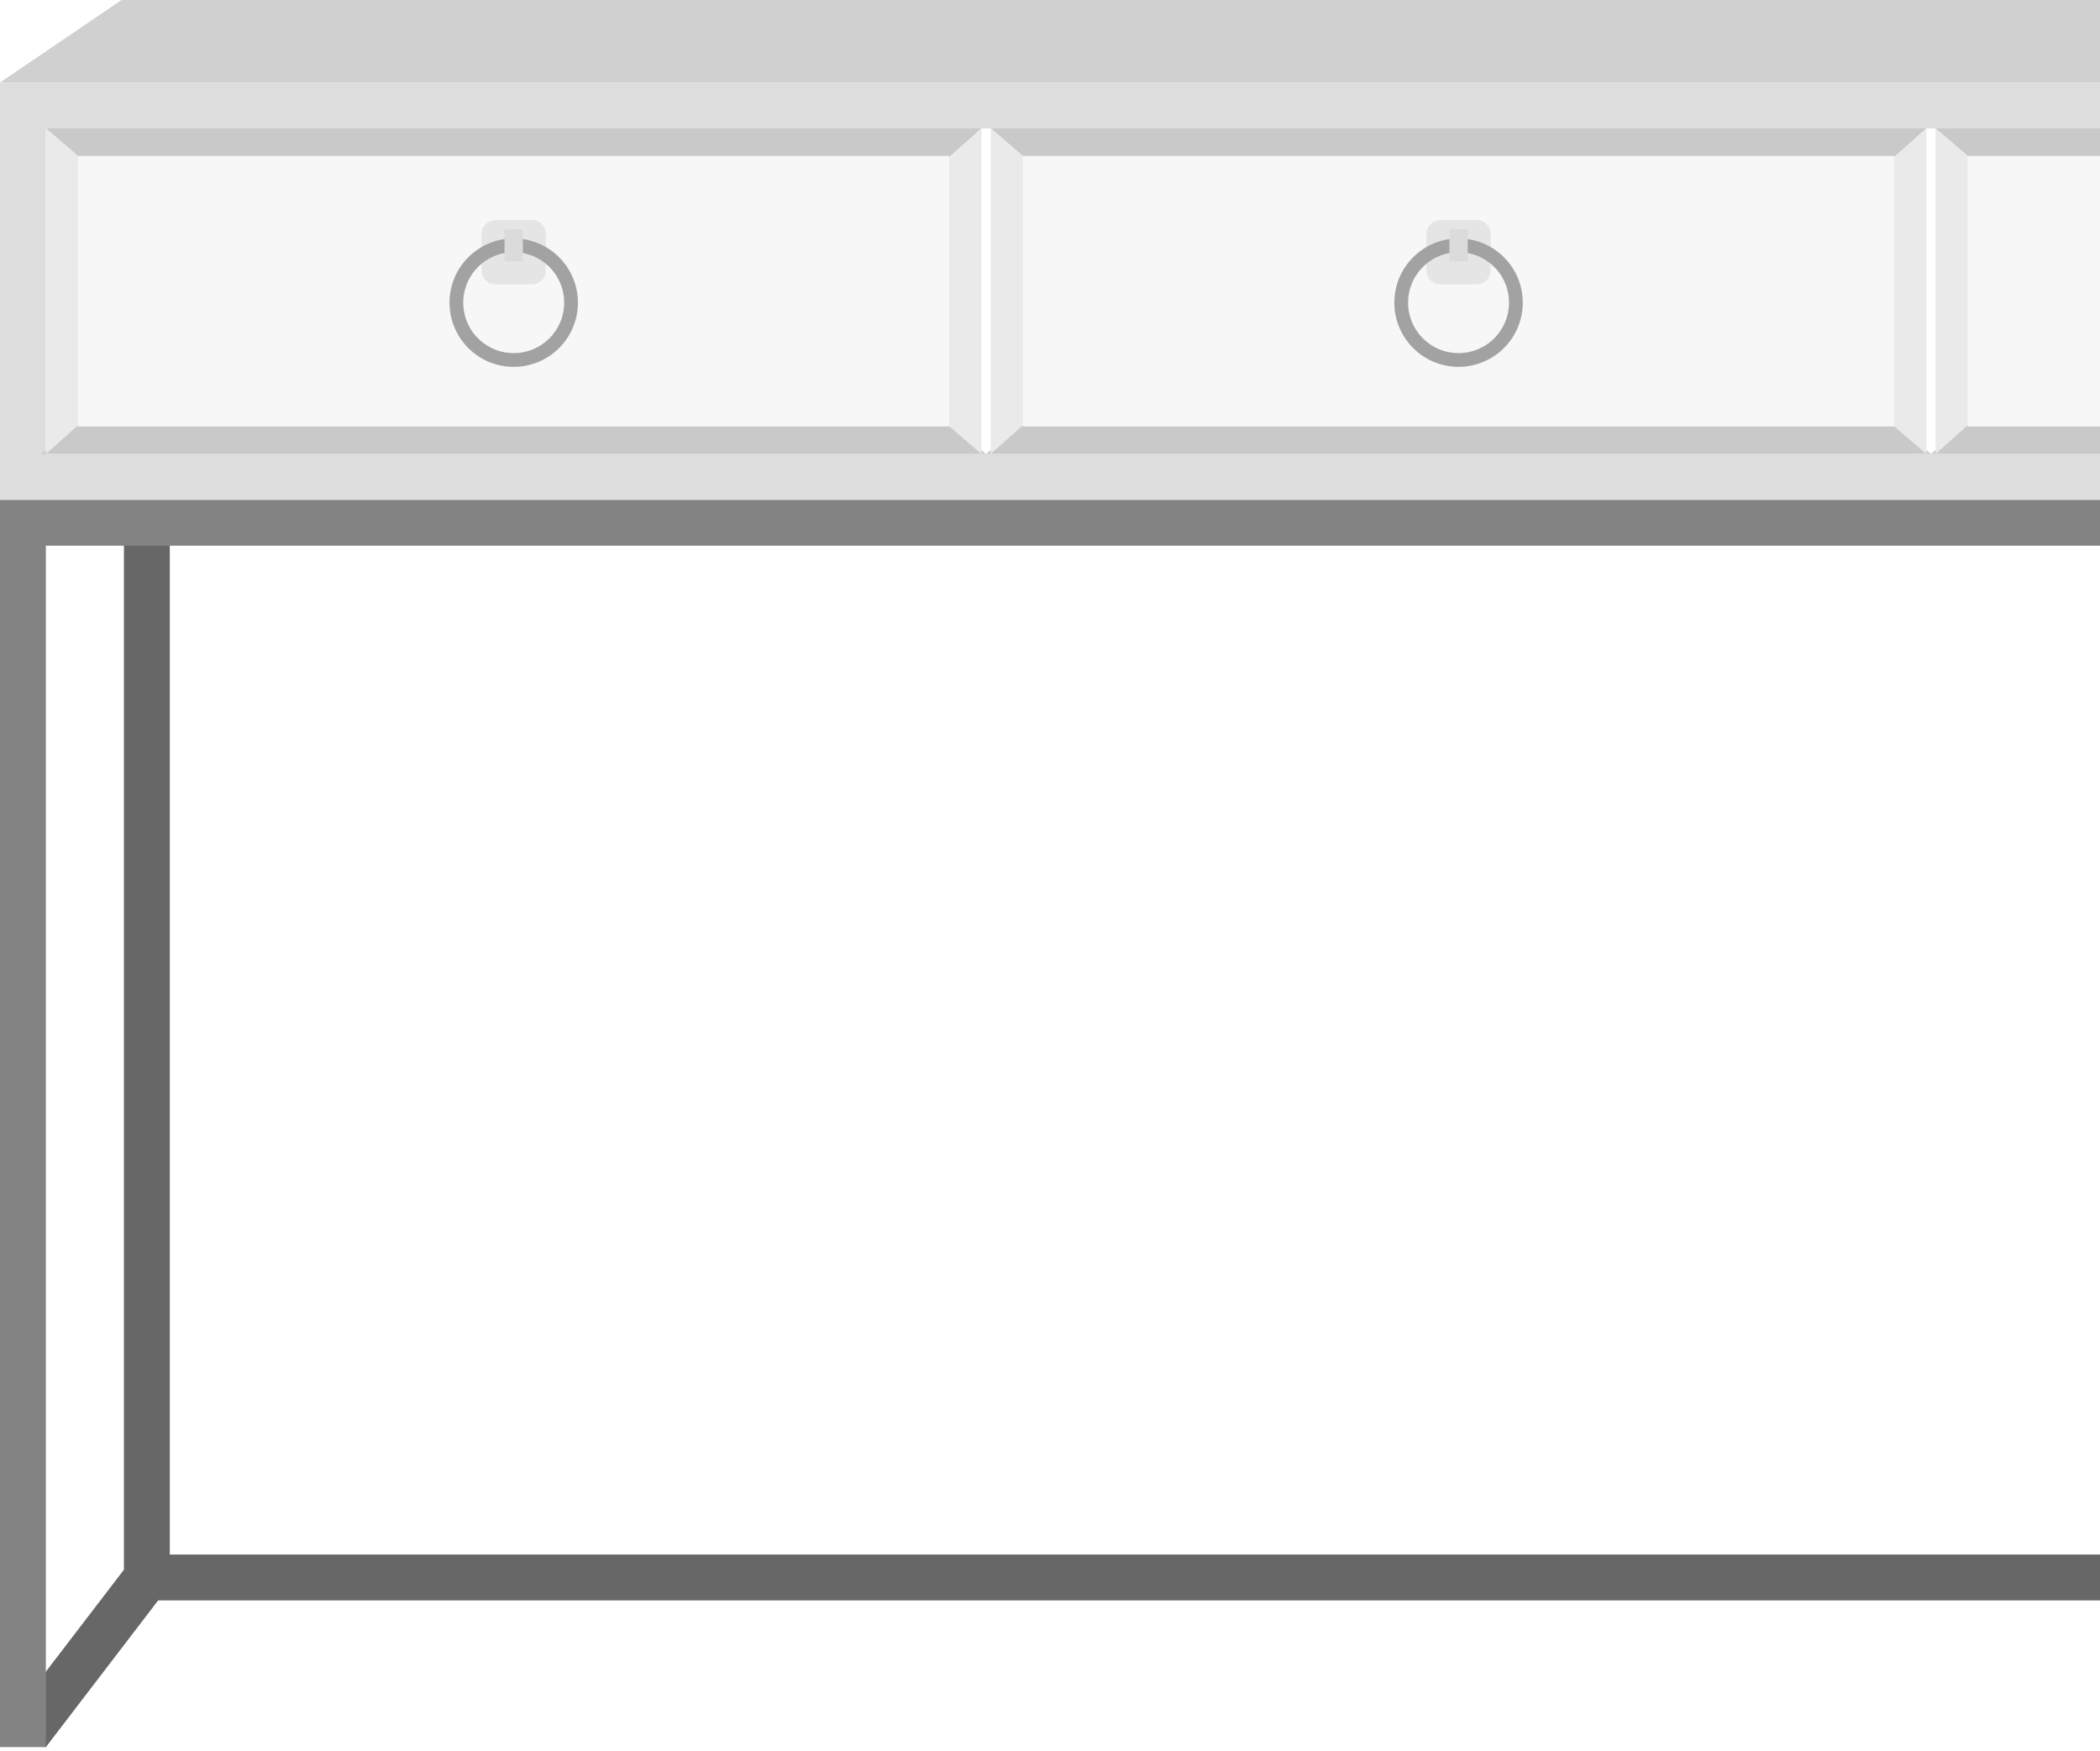
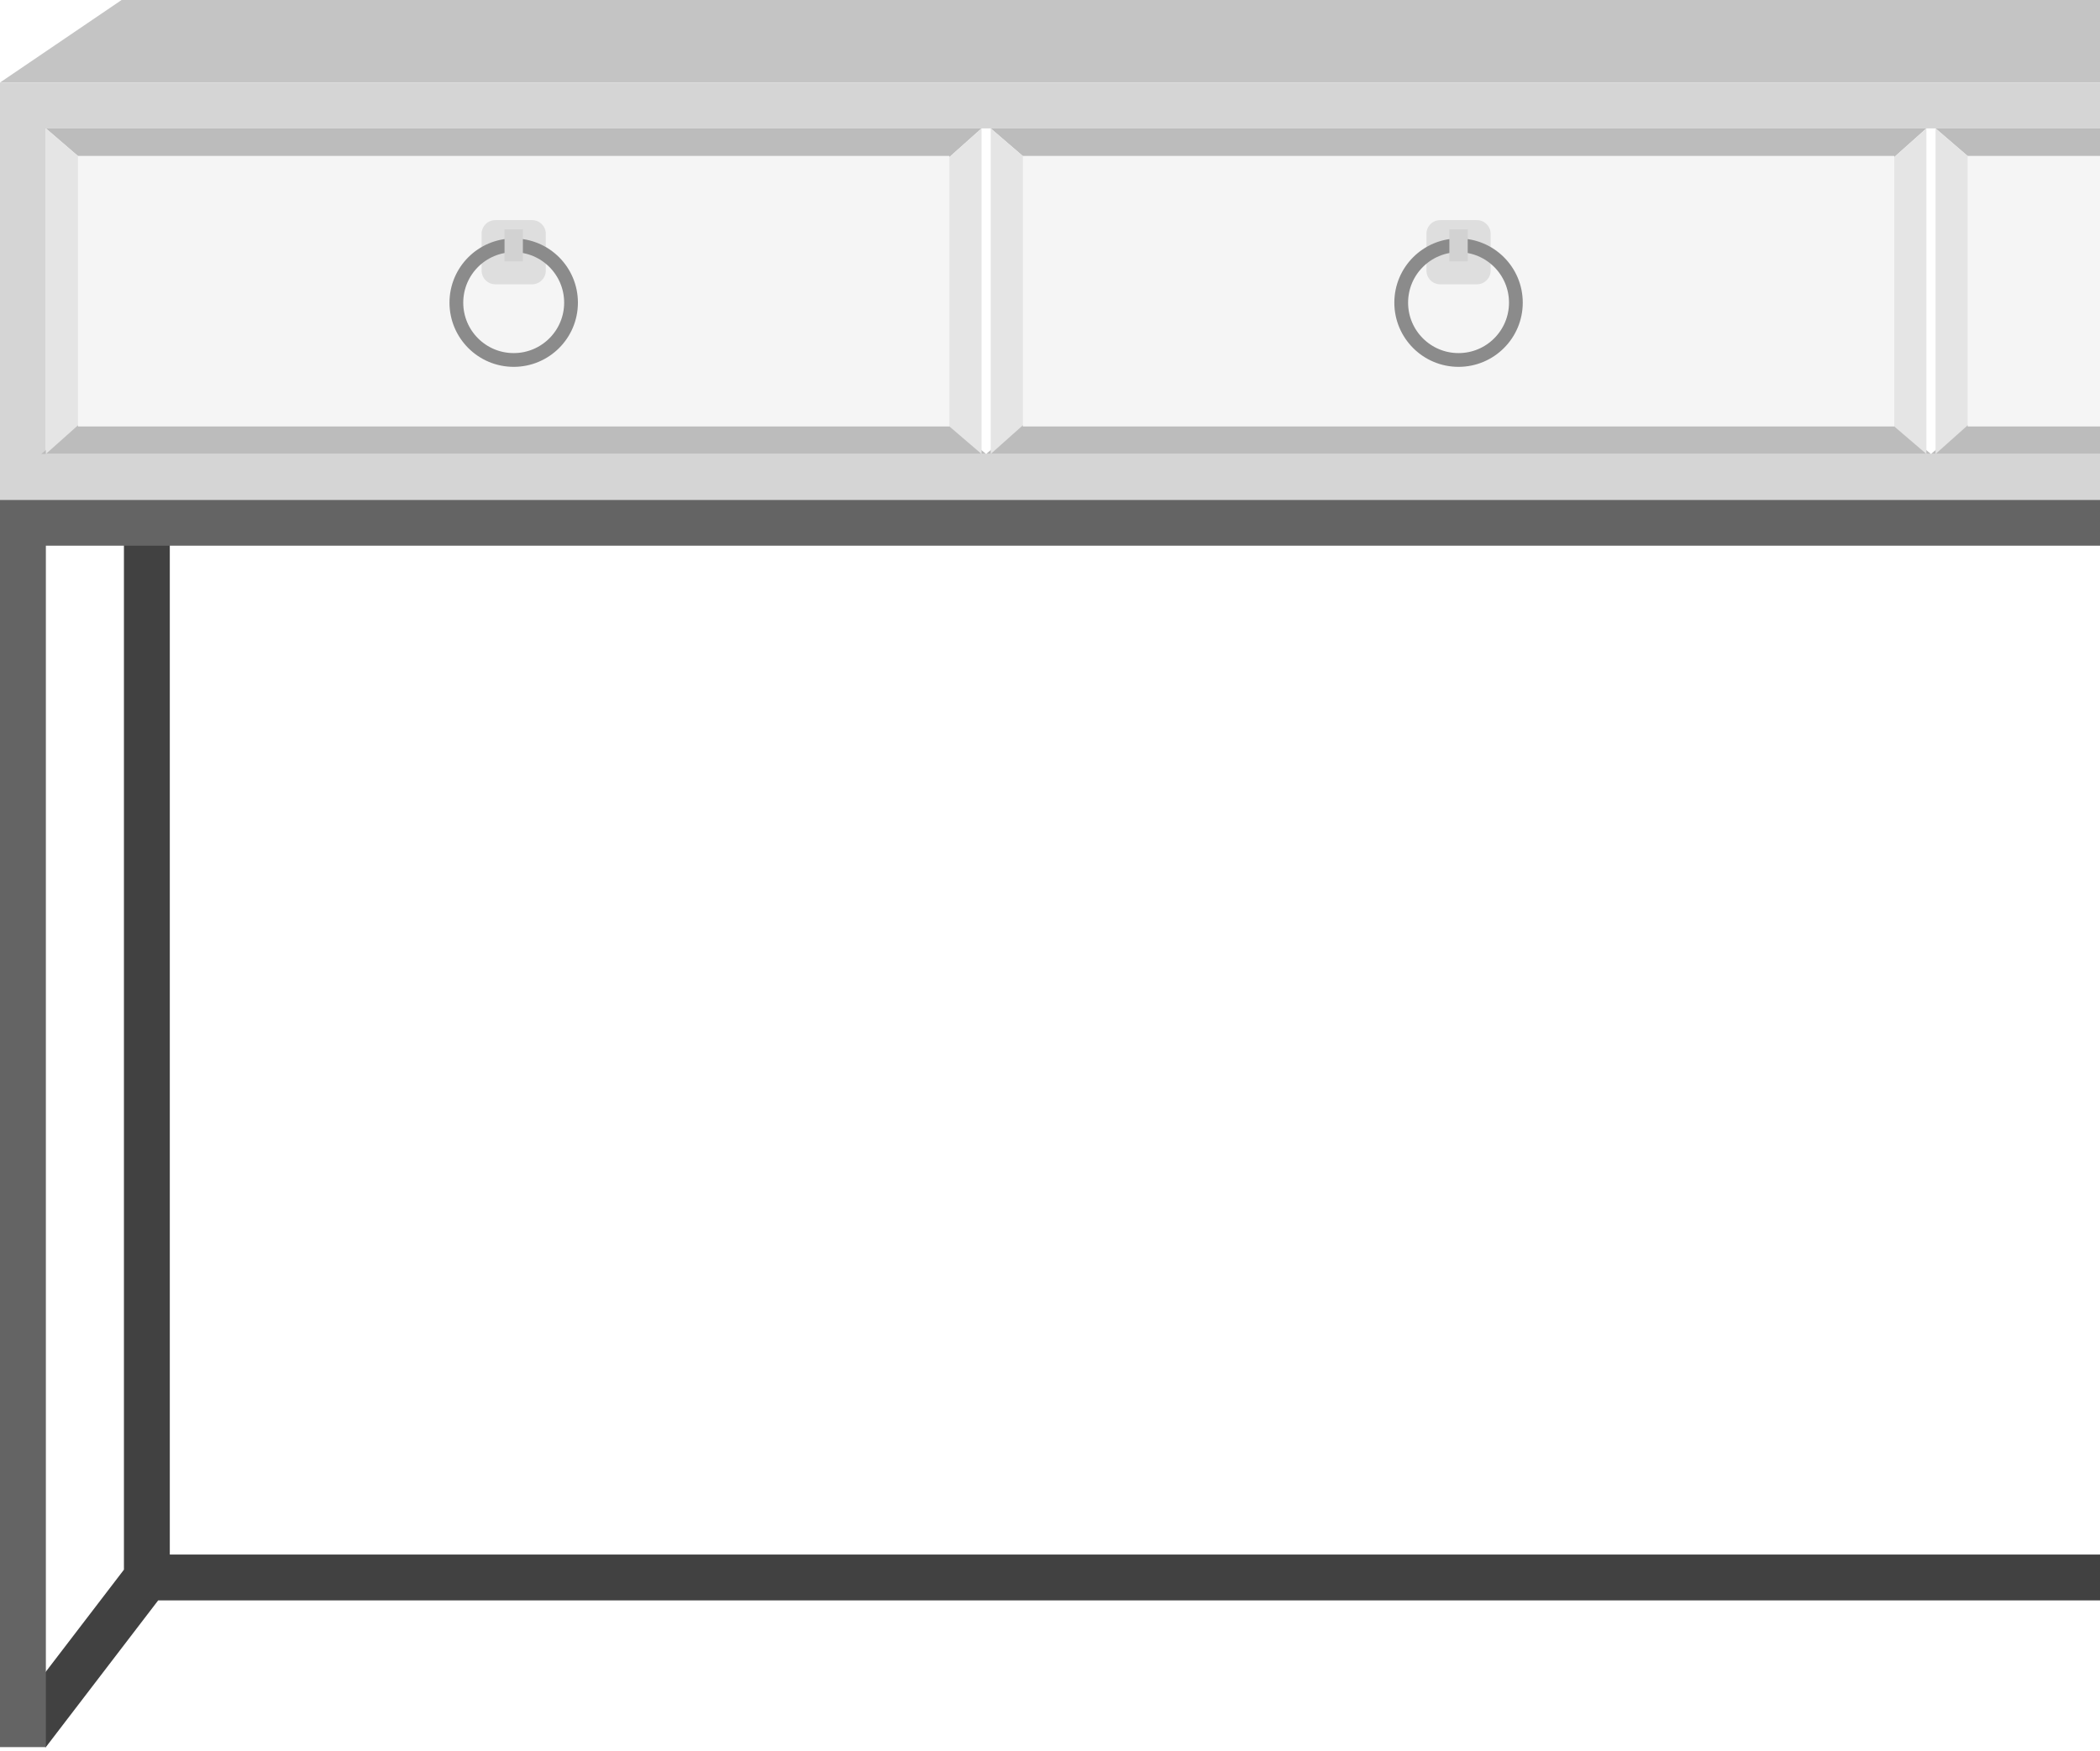
<svg xmlns="http://www.w3.org/2000/svg" width="530" height="442" viewBox="0 0 530 442" fill="none">
-   <g opacity="0.8">
+   <g>
    <path d="M6.945 437.565L37.067 398.207M37.067 398.207V131.964M37.067 398.207H693.838M693.838 398.207V131.964M693.838 398.207L729.275 436.986" stroke="#414141" stroke-width="11.576" />
    <path d="M5.788 441.038V131.964H730.432V441.038" stroke="#646464" stroke-width="11.576" />
    <path d="M30.686 0L0 20.836H736.22L699.767 0H30.686Z" fill="#C4C4C4" />
    <rect x="5.788" y="26.624" width="724.645" height="93.764" stroke="#D5D5D5" stroke-width="11.576" />
    <path d="M28.361 46.882L11.576 32.412H247.722L231.516 46.882H28.361Z" fill="#BCBCBC" />
    <path d="M231.93 100.709L248.88 114.6L10.418 114.6L26.783 100.709L231.93 100.709Z" fill="#BCBCBC" />
    <path d="M11.576 32.412L27.782 46.303V100.131L11.576 114.6V32.412Z" fill="#E5E5E5" />
    <path d="M247.722 114.6L231.516 100.709L231.516 46.882L247.722 32.412L247.722 114.6Z" fill="#E5E5E5" />
    <rect x="19.679" y="39.358" width="219.94" height="68.297" fill="#F5F5F5" />
    <rect x="121.546" y="55.564" width="16.206" height="16.206" rx="3.473" fill="#DEDEDE" />
    <circle cx="129.649" cy="76.4" r="14.47" stroke="#8B8B8B" stroke-width="3.473" />
    <line x1="129.649" y1="65.982" x2="129.649" y2="57.879" stroke="#D2D2D2" stroke-width="4.63" />
    <path d="M266.822 46.882L250.037 32.412H486.183L469.977 46.882H266.822Z" fill="#BCBCBC" />
    <path d="M470.391 100.709L487.341 114.6L248.879 114.6L265.244 100.709L470.391 100.709Z" fill="#BCBCBC" />
    <path d="M250.037 32.412L266.243 46.303V100.131L250.037 114.6V32.412Z" fill="#E5E5E5" />
    <path d="M486.183 114.6L469.977 100.709L469.977 46.882L486.183 32.412L486.183 114.6Z" fill="#E5E5E5" />
    <rect x="258.14" y="39.358" width="219.94" height="68.297" fill="#F5F5F5" />
    <rect x="360.007" y="55.564" width="16.206" height="16.206" rx="3.473" fill="#DEDEDE" />
    <circle cx="368.11" cy="76.4" r="14.47" stroke="#8B8B8B" stroke-width="3.473" />
    <line x1="368.11" y1="65.982" x2="368.11" y2="57.879" stroke="#D2D2D2" stroke-width="4.63" />
    <path d="M505.283 46.882L488.499 32.412H724.645L708.439 46.882H505.283Z" fill="#BCBCBC" />
    <path d="M708.853 100.709L725.802 114.6L487.341 114.6L503.706 100.709L708.853 100.709Z" fill="#BCBCBC" />
    <path d="M488.499 32.412L504.705 46.303V100.131L488.499 114.6V32.412Z" fill="#E5E5E5" />
    <rect x="496.602" y="39.358" width="219.94" height="68.297" fill="#F5F5F5" />
  </g>
</svg>
